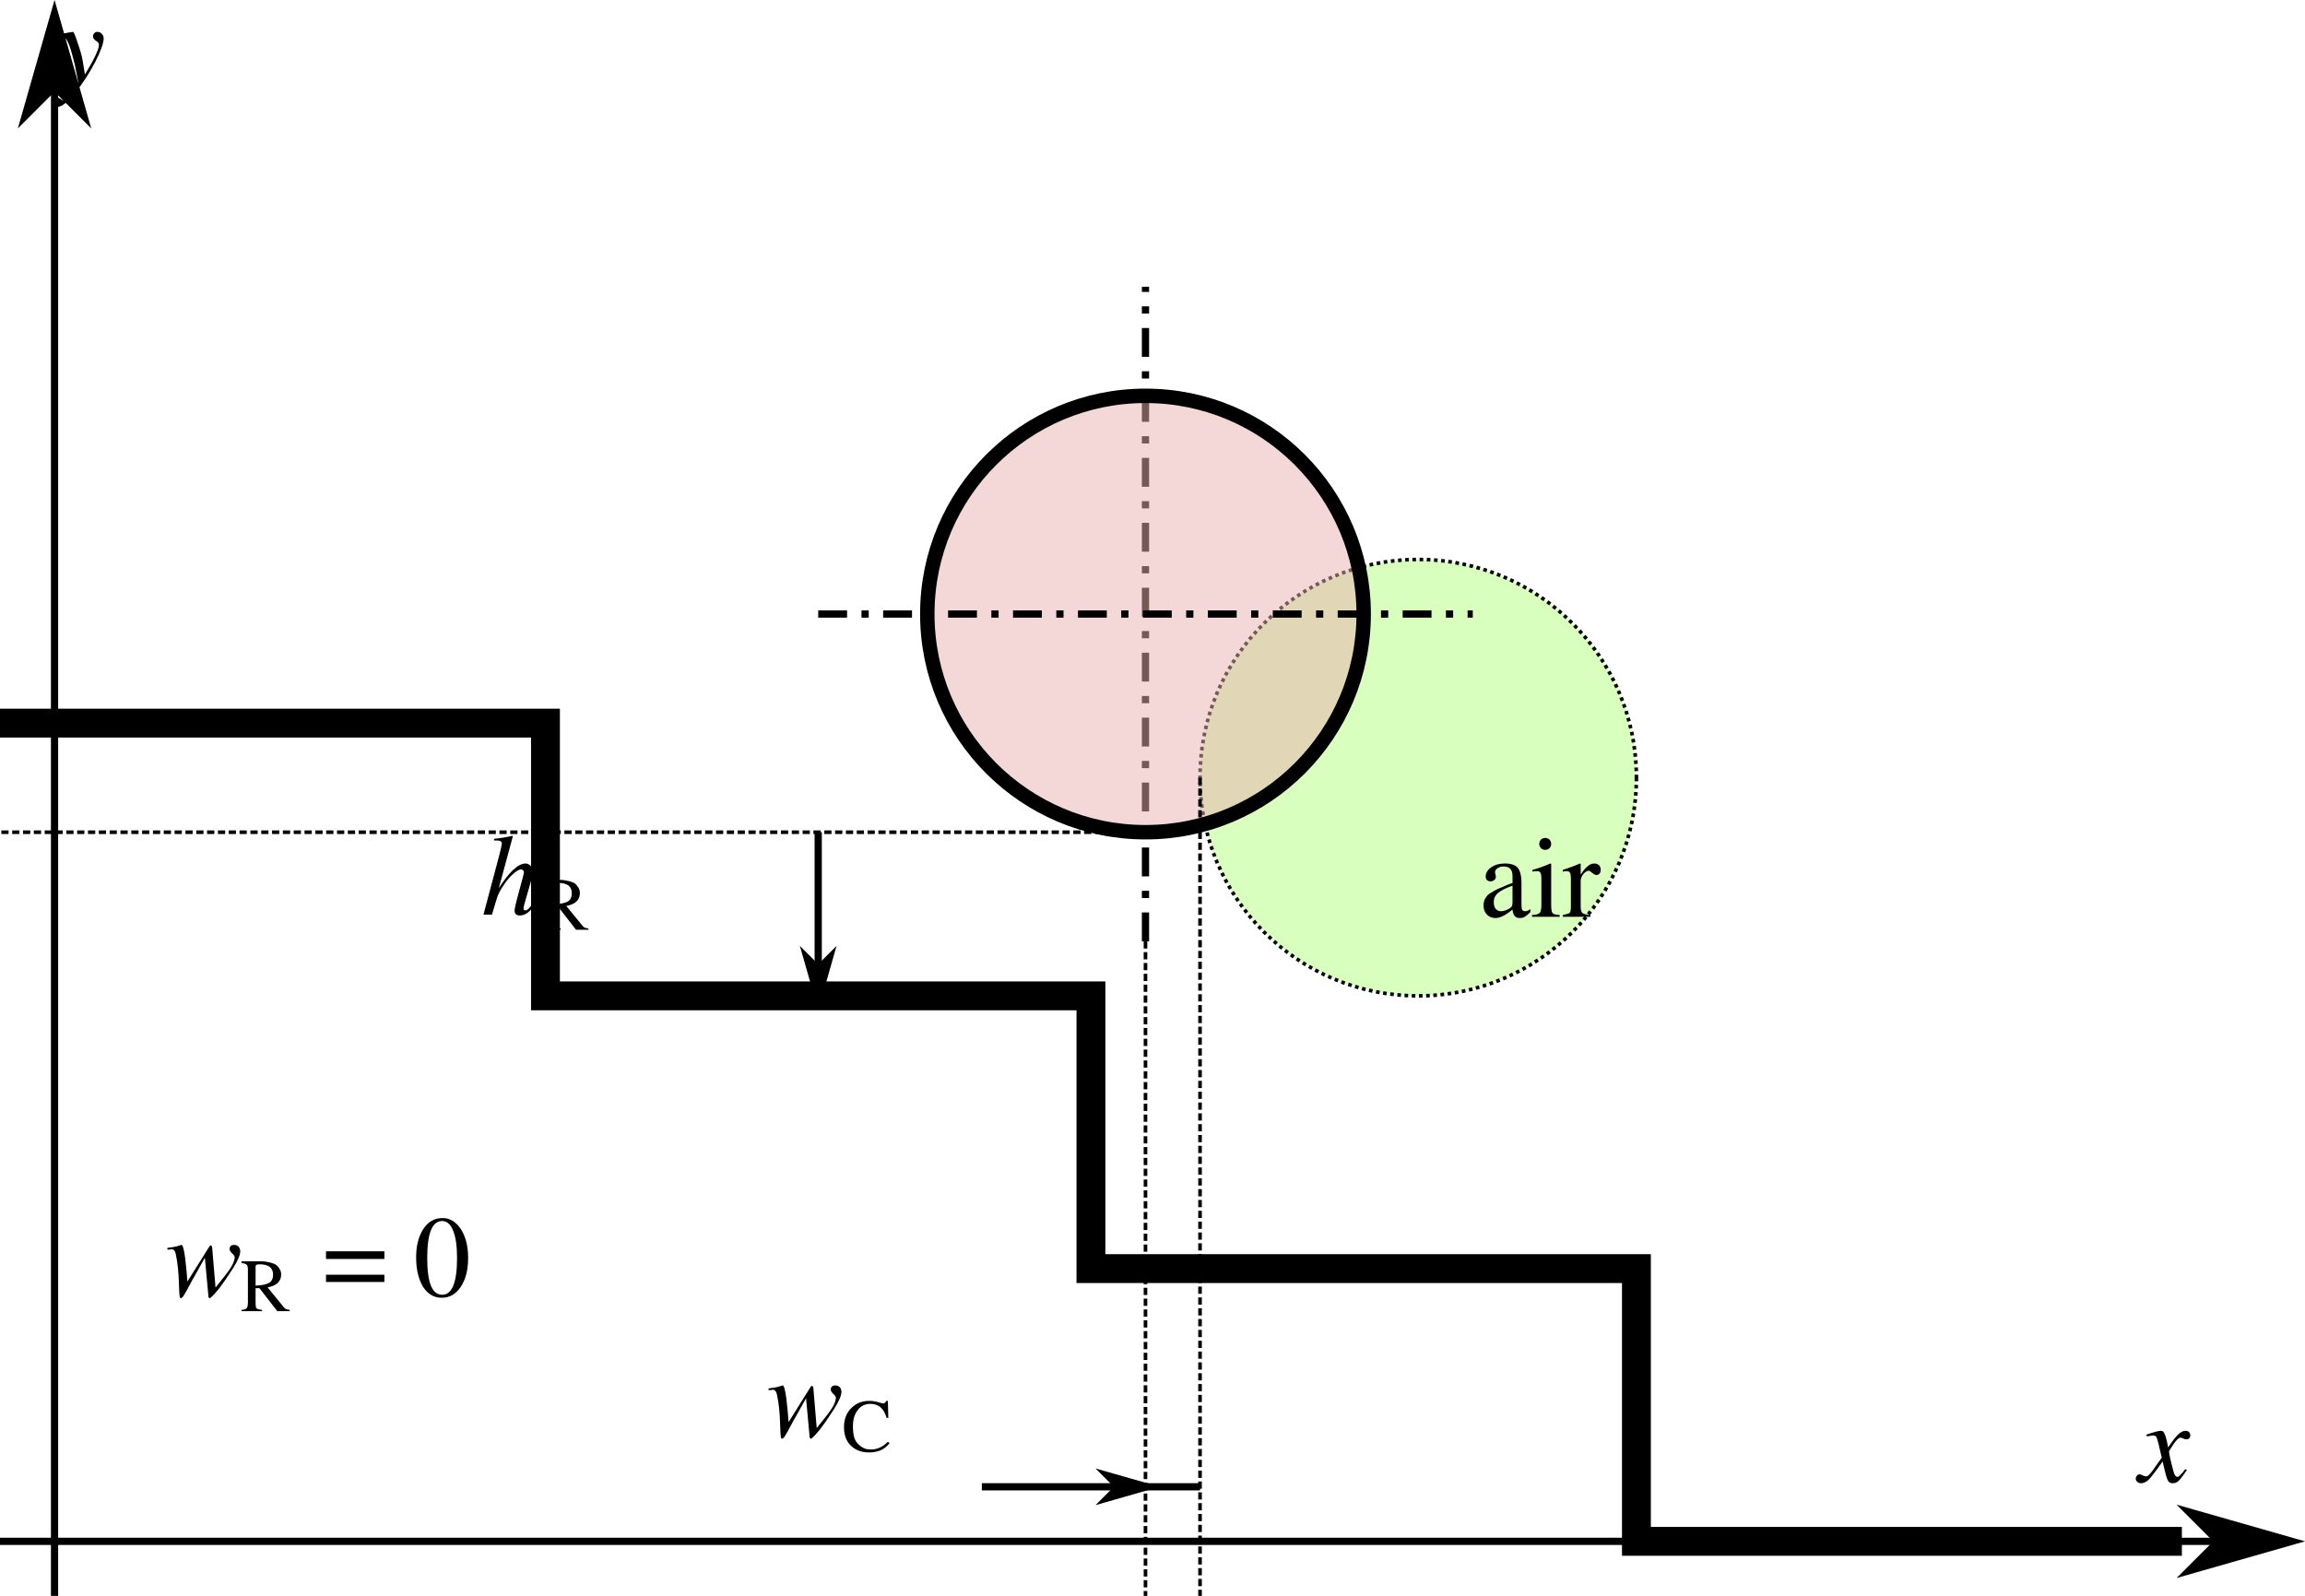
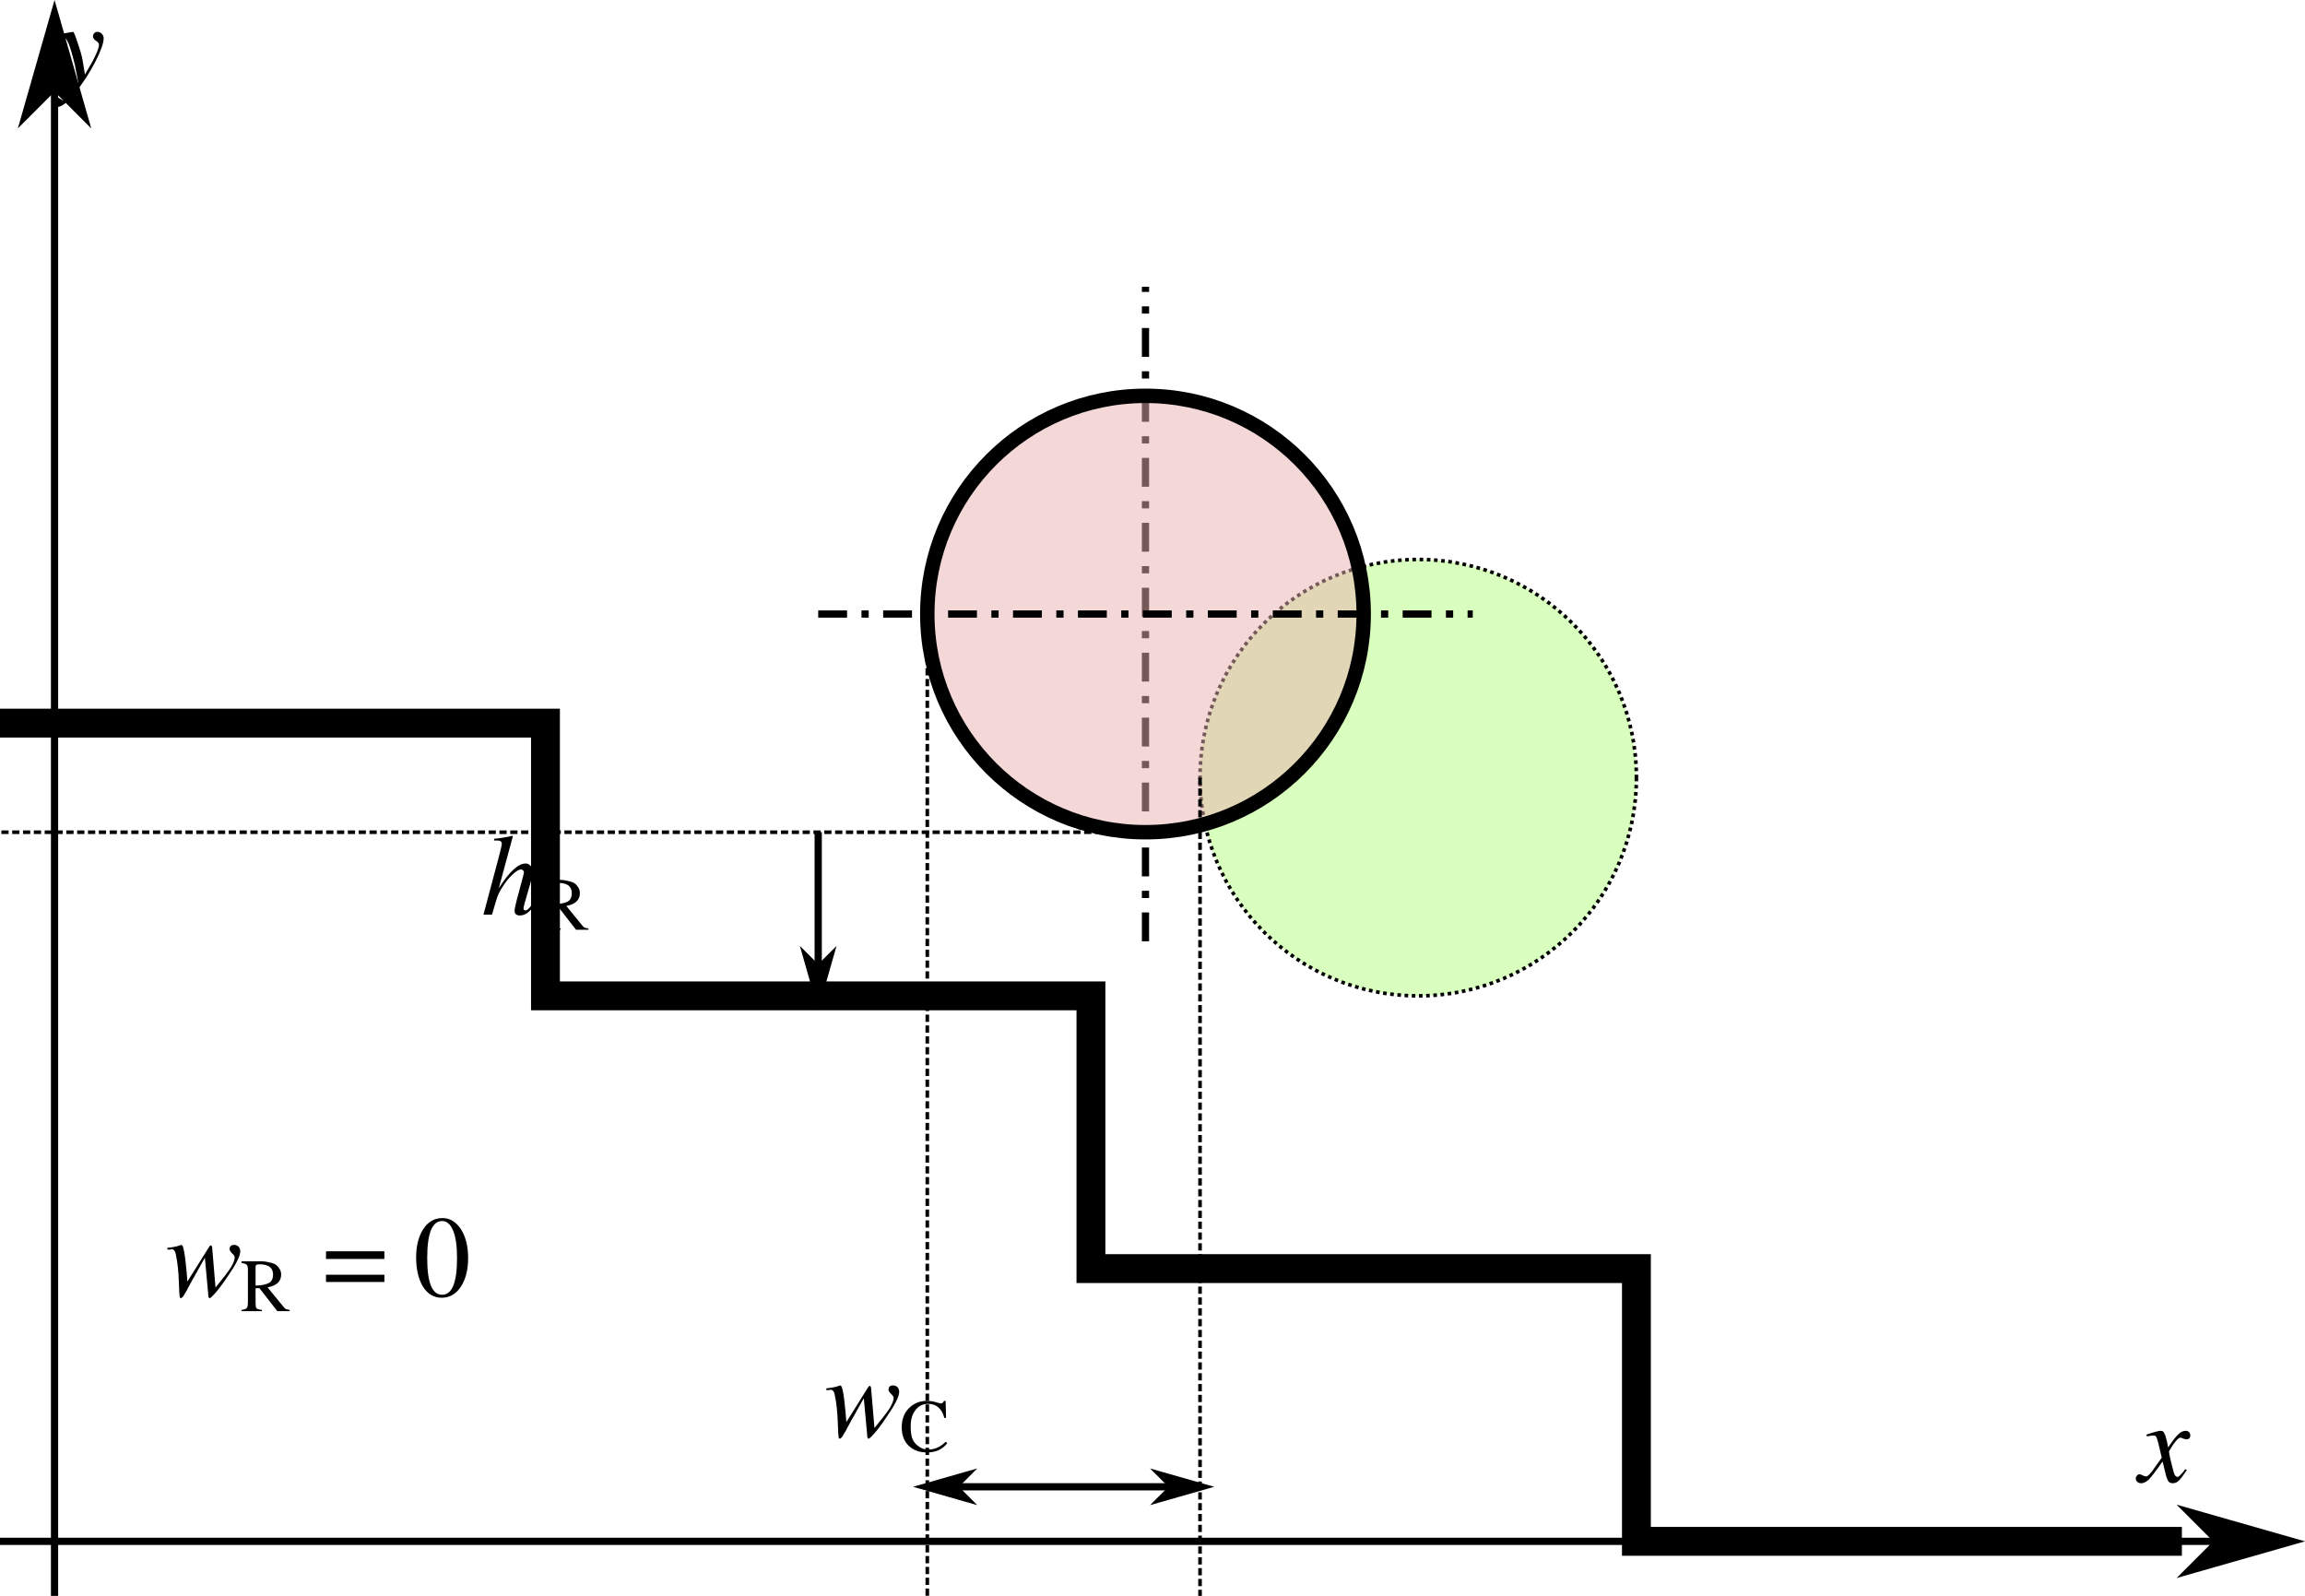
<svg xmlns="http://www.w3.org/2000/svg" width="84.514mm" height="58.514mm" viewBox="0 0 84.514 58.514" version="1.1" id="svg8">
  <defs id="defs2">
+     <marker style="overflow:visible" id="Arrow1Mstart" refX="0.0" refY="0.0" orient="auto">
+       <path transform="scale(0.4) translate(10,0)" style="fill-rule:evenodd;stroke:#000000;stroke-width:1pt;stroke-opacity:1;fill:#000000;fill-opacity:1" d="M 0.0,0.0 L 5.0,-5.0 L -12.5,0.0 L 5.0,5.0 L 0.0,0.0 z " id="path957" />
+     </marker>
    <marker orient="auto" refY="0" refX="0" id="marker1142" style="overflow:visible">
      <path id="path1140" d="M 0,0 5,-5 -12.5,0 5,5 Z" style="fill:#000000;fill-opacity:1;fill-rule:evenodd;stroke:#000000;stroke-width:1pt;stroke-opacity:1" transform="matrix(-0.4,0,0,-0.4,-4,0)" />
    </marker>
    <marker orient="auto" refY="0" refX="0" id="marker6137" style="overflow:visible">
      <path id="path6135" d="M 0,0 5,-5 -12.5,0 5,5 Z" style="fill:#000000;fill-opacity:1;fill-rule:evenodd;stroke:#000000;stroke-width:1pt;stroke-opacity:1" transform="matrix(-0.4,0,0,-0.4,-4,0)" />
    </marker>
    <marker orient="auto" refY="0" refX="0" id="marker1123" style="overflow:visible">
      <path id="path1121" d="M 0,0 5,-5 -12.5,0 5,5 Z" style="fill:#000000;fill-opacity:1;fill-rule:evenodd;stroke:#000000;stroke-width:1pt;stroke-opacity:1" transform="matrix(-0.8,0,0,-0.8,-10,0)" />
    </marker>
    <marker style="overflow:visible" id="Arrow1Lend" refX="0" refY="0" orient="auto">
      <path transform="matrix(-0.8,0,0,-0.8,-10,0)" style="fill:#000000;fill-opacity:1;fill-rule:evenodd;stroke:#000000;stroke-width:1pt;stroke-opacity:1" d="M 0,0 5,-5 -12.5,0 5,5 Z" id="path834" />
    </marker>
    <marker style="overflow:visible" id="Arrow1Mend-3" refX="0" refY="0" orient="auto">
      <path transform="matrix(-0.4,0,0,-0.4,-4,0)" style="fill:#000000;fill-opacity:1;fill-rule:evenodd;stroke:#000000;stroke-width:1pt;stroke-opacity:1" d="M 0,0 5,-5 -12.5,0 5,5 Z" id="path4573-6" />
    </marker>
    <marker style="overflow:visible" id="Arrow1Mend-6-1" refX="0" refY="0" orient="auto">
      <path transform="matrix(-0.4,0,0,-0.4,-4,0)" style="fill:#000000;fill-opacity:1;fill-rule:evenodd;stroke:#000000;stroke-width:1pt;stroke-opacity:1" d="M 0,0 5,-5 -12.5,0 5,5 Z" id="path4573-2-2" />
    </marker>
    <marker orient="auto" refY="0" refX="0" id="marker6137-6" style="overflow:visible">
      <path id="path6135-0" d="M 0,0 5,-5 -12.5,0 5,5 Z" style="fill:#000000;fill-opacity:1;fill-rule:evenodd;stroke:#000000;stroke-width:1pt;stroke-opacity:1" transform="matrix(-0.4,0,0,-0.4,-4,0)" />
    </marker>
    <marker orient="auto" refY="0" refX="0" id="marker6137-6-3" style="overflow:visible">
      <path id="path6135-0-6" d="M 0,0 5,-5 -12.5,0 5,5 Z" style="fill:#000000;fill-opacity:1;fill-rule:evenodd;stroke:#000000;stroke-width:1pt;stroke-opacity:1" transform="matrix(-0.4,0,0,-0.4,-4,0)" />
    </marker>
    <marker style="overflow:visible" id="Arrow1Mend-6-6" refX="0" refY="0" orient="auto">
      <path transform="matrix(-0.4,0,0,-0.4,-4,0)" style="fill:#000000;fill-opacity:1;fill-rule:evenodd;stroke:#000000;stroke-width:1pt;stroke-opacity:1" d="M 0,0 5,-5 -12.5,0 5,5 Z" id="path4573-2-29" />
    </marker>
  </defs>
  <g transform="translate(-20,-109.9727)" id="layer1">
    <circle style="opacity:1;fill:#b3ff80;fill-opacity:0.502;stroke:#000000;stroke-width:0.132;stroke-miterlimit:4;stroke-dasharray:0.132, 0.132;stroke-dashoffset:0;stroke-opacity:1" id="circle905" cx="72" cy="138.486" r="8" />
    <path id="path825" d="m 62,144.486 v -24" style="fill:none;stroke:#000000;stroke-width:0.265;stroke-linecap:butt;stroke-linejoin:miter;stroke-miterlimit:4;stroke-dasharray:1.058, 0.529, 0.265, 0.529;stroke-dashoffset:0;stroke-opacity:1" />
    <path id="path821" d="m 100,166.486 h -20 v -10 H 60 v -10 H 40 v -10 H 20" style="fill:none;stroke:#000000;stroke-width:1.058;stroke-linecap:butt;stroke-linejoin:miter;stroke-miterlimit:4;stroke-dasharray:none;stroke-opacity:1" />
    <circle r="8" cy="132.486" cx="62" id="path823" style="opacity:1;fill:#e9afaf;fill-opacity:0.502;stroke:#000000;stroke-width:0.529;stroke-miterlimit:4;stroke-dasharray:none;stroke-dashoffset:0;stroke-opacity:1" />
    <path style="fill:none;stroke:#000000;stroke-width:0.265;stroke-linecap:butt;stroke-linejoin:miter;stroke-miterlimit:4;stroke-dasharray:1.058, 0.529, 0.265, 0.529;stroke-dashoffset:0;stroke-opacity:1" d="m 50,132.486 h 24" id="path827" />
    <path id="path829" d="M 20,166.486 H 104" style="fill:none;stroke:#000000;stroke-width:0.265px;stroke-linecap:butt;stroke-linejoin:miter;stroke-opacity:1;marker-end:url(#Arrow1Lend)" />
    <path id="path1113" d="m 22,168.486 v -58" style="fill:none;stroke:#000000;stroke-width:0.265px;stroke-linecap:butt;stroke-linejoin:miter;stroke-opacity:1;marker-end:url(#marker1123)" />
    <text id="text1449" y="164.307" x="102" style="font-style:normal;font-variant:normal;font-weight:normal;font-stretch:normal;font-size:4.233px;line-height:1.25;font-family:FreeSerif;-inkscape-font-specification:FreeSerif;text-align:center;letter-spacing:0px;word-spacing:0px;text-anchor:middle;fill:#000000;fill-opacity:1;stroke:none;stroke-width:0.265" xml:space="preserve">
      <tspan style="font-style:italic;font-variant:normal;font-weight:normal;font-stretch:normal;font-family:FreeSerif;-inkscape-font-specification:'FreeSerif Italic';stroke-width:0.265" y="164.307" x="102" id="tspan1447">x</tspan>
    </text>
    <text id="text1627" y="113.016" x="25.471" style="font-style:normal;font-variant:normal;font-weight:normal;font-stretch:normal;font-size:4.233px;line-height:1.25;font-family:FreeSerif;-inkscape-font-specification:FreeSerif;text-align:center;letter-spacing:0px;word-spacing:0px;text-anchor:middle;fill:#000000;fill-opacity:1;stroke:none;stroke-width:0.265" xml:space="preserve">
      <tspan style="font-style:italic;font-variant:normal;font-weight:normal;font-stretch:normal;font-family:FreeSerif;-inkscape-font-specification:'FreeSerif Italic';stroke-width:0.265" y="113.016" x="25.471" id="tspan1625">y</tspan>
    </text>
    <path style="fill:none;stroke:#000000;stroke-width:0.132;stroke-linecap:butt;stroke-linejoin:miter;stroke-miterlimit:4;stroke-dasharray:0.265, 0.132;stroke-dashoffset:0;stroke-opacity:1" d="m 64,138.486 0,30" id="path6119" />
    <text id="text6484" y="117" x="70" style="font-style:normal;font-variant:normal;font-weight:normal;font-stretch:normal;font-size:4.233px;line-height:1.25;font-family:FreeSerif;-inkscape-font-specification:FreeSerif;letter-spacing:0px;word-spacing:0px;fill:#000000;fill-opacity:1;stroke:none;stroke-width:0.265" xml:space="preserve" />
-     <path id="path1191" d="m 62,144.486 0,24" style="fill:none;stroke:#000000;stroke-width:0.132;stroke-linecap:butt;stroke-linejoin:miter;stroke-miterlimit:4;stroke-dasharray:0.265, 0.132;stroke-dashoffset:0;stroke-opacity:1" />
-     <text xml:space="preserve" style="font-style:normal;font-variant:normal;font-weight:normal;font-stretch:normal;font-size:4.233px;line-height:1.25;font-family:FreeSerif;-inkscape-font-specification:FreeSerif;text-align:center;letter-spacing:0px;word-spacing:0px;text-anchor:middle;fill:#000000;fill-opacity:1;stroke:none;stroke-width:0.265" x="56.68" y="162.645" id="text1686-7">
-       <tspan id="tspan1684-5" x="56.68" y="162.645" style="font-style:italic;font-variant:normal;font-weight:normal;font-stretch:normal;font-family:FreeSerif;-inkscape-font-specification:'FreeSerif Italic';stroke-width:0.265">w<tspan style="font-style:normal;font-variant:normal;font-weight:normal;font-stretch:normal;font-size:2.752px;font-family:FreeSerif;-inkscape-font-specification:FreeSerif;baseline-shift:sub;stroke-width:0.265" id="tspan1682-3">C</tspan>
+     <path id="path1191" d="m 54,132.486 0,36" style="fill:none;stroke:#000000;stroke-width:0.132;stroke-linecap:butt;stroke-linejoin:miter;stroke-miterlimit:4;stroke-dasharray:0.265, 0.132;stroke-dashoffset:0;stroke-opacity:1" />
+     <text xml:space="preserve" style="font-style:normal;font-variant:normal;font-weight:normal;font-stretch:normal;font-size:4.233px;line-height:1.25;font-family:FreeSerif;-inkscape-font-specification:FreeSerif;text-align:center;letter-spacing:0px;word-spacing:0px;text-anchor:middle;fill:#000000;fill-opacity:1;stroke:none;stroke-width:0.265" x="58.796" y="162.645" id="text1686-7">
+       <tspan id="tspan1684-5" x="58.796" y="162.645" style="font-style:italic;font-variant:normal;font-weight:normal;font-stretch:normal;font-family:FreeSerif;-inkscape-font-specification:'FreeSerif Italic';stroke-width:0.265">w<tspan style="font-style:normal;font-variant:normal;font-weight:normal;font-stretch:normal;font-size:2.752px;font-family:FreeSerif;-inkscape-font-specification:FreeSerif;baseline-shift:sub;stroke-width:0.265" id="tspan1682-3">C</tspan>
      </tspan>
    </text>
-     <path id="path6127-6-5" d="m 56,164.486 h 6" style="fill:none;stroke:#000000;stroke-width:0.265px;stroke-linecap:butt;stroke-linejoin:miter;stroke-opacity:1;marker-end:url(#marker6137-6-3)" />
+     <path id="path6127-6-5" d="m 54,164.486 h 10" style="fill:none;stroke:#000000;stroke-width:0.265;stroke-linecap:butt;stroke-linejoin:miter;stroke-opacity:1;marker-end:url(#marker6137-6-3);stroke-miterlimit:4;stroke-dasharray:none;marker-start:url(#Arrow1Mstart)" />
    <path id="path3745-9-1" d="m 50,140.486 v 6" style="fill:none;stroke:#000000;stroke-width:0.265;stroke-linecap:butt;stroke-linejoin:miter;stroke-miterlimit:4;stroke-dasharray:none;stroke-opacity:1;marker-end:url(#Arrow1Mend-6-6)" />
    <text xml:space="preserve" style="font-style:normal;font-variant:normal;font-weight:normal;font-stretch:normal;font-size:4.233px;line-height:1.25;font-family:FreeSerif;-inkscape-font-specification:FreeSerif;text-align:center;letter-spacing:0px;word-spacing:0px;text-anchor:middle;fill:#000000;fill-opacity:1;stroke:none;stroke-width:0.265" x="45.975" y="143.509" id="text1653-7-0-2">
      <tspan id="tspan1651-5-9-7" x="45.975" y="143.509" style="font-style:italic;font-variant:normal;font-weight:normal;font-stretch:normal;font-family:FreeSerif;-inkscape-font-specification:'FreeSerif Italic';stroke-width:0.265">h<tspan style="font-style:normal;font-variant:normal;font-weight:normal;font-stretch:normal;font-size:2.752px;font-family:FreeSerif;-inkscape-font-specification:FreeSerif;baseline-shift:sub;stroke-width:0.265" id="tspan1649-3-3-0">R</tspan>
      </tspan>
    </text>
    <path id="path1009" d="M 62,140.486 H 20" style="fill:none;stroke:#000000;stroke-width:0.132;stroke-linecap:butt;stroke-linejoin:miter;stroke-miterlimit:4;stroke-dasharray:0.265, 0.132;stroke-dashoffset:0;stroke-opacity:1" />
-     <text xml:space="preserve" style="font-style:normal;font-variant:normal;font-weight:normal;font-stretch:normal;font-size:4.233px;line-height:1.25;font-family:FreeSerif;-inkscape-font-specification:FreeSerif;text-align:center;letter-spacing:0px;word-spacing:0px;text-anchor:middle;fill:#000000;fill-opacity:1;stroke:none;stroke-width:0.265" x="79.146" y="143.587" id="text1686-3">
-       <tspan id="tspan1684-6" x="79.146" y="143.587" style="font-style:normal;font-variant:normal;font-weight:normal;font-stretch:normal;font-family:FreeSerif;-inkscape-font-specification:'FreeSerif Italic';stroke-width:0.265">air</tspan>
-     </text>
-     <path style="fill:none;stroke:#000000;stroke-width:0.265px;stroke-linecap:butt;stroke-linejoin:miter;stroke-opacity:1" d="m 62,164.486 h 2" id="path982" />
    <text xml:space="preserve" style="font-style:normal;font-variant:normal;font-weight:normal;font-stretch:normal;font-size:4.233px;line-height:1.25;font-family:FreeSerif;-inkscape-font-specification:FreeSerif;text-align:center;letter-spacing:0px;word-spacing:0px;text-anchor:middle;fill:#000000;fill-opacity:1;stroke:none;stroke-width:0.265" x="37.943" y="157.494" id="text1686-7-3">
      <tspan id="tspan1684-5-6" x="37.943" y="157.494" style="font-style:italic;font-variant:normal;font-weight:normal;font-stretch:normal;font-family:FreeSerif;-inkscape-font-specification:'FreeSerif Italic';stroke-width:0.265">w<tspan style="font-style:normal;font-variant:normal;font-weight:normal;font-stretch:normal;font-size:65%;font-family:FreeSerif;-inkscape-font-specification:FreeSerif;baseline-shift:sub" id="tspan1016">R</tspan> = <tspan style="font-style:normal;font-variant:normal;font-weight:normal;font-stretch:normal;font-family:FreeSerif;-inkscape-font-specification:FreeSerif" id="tspan1014">0</tspan>
      </tspan>
    </text>
  </g>
</svg>
